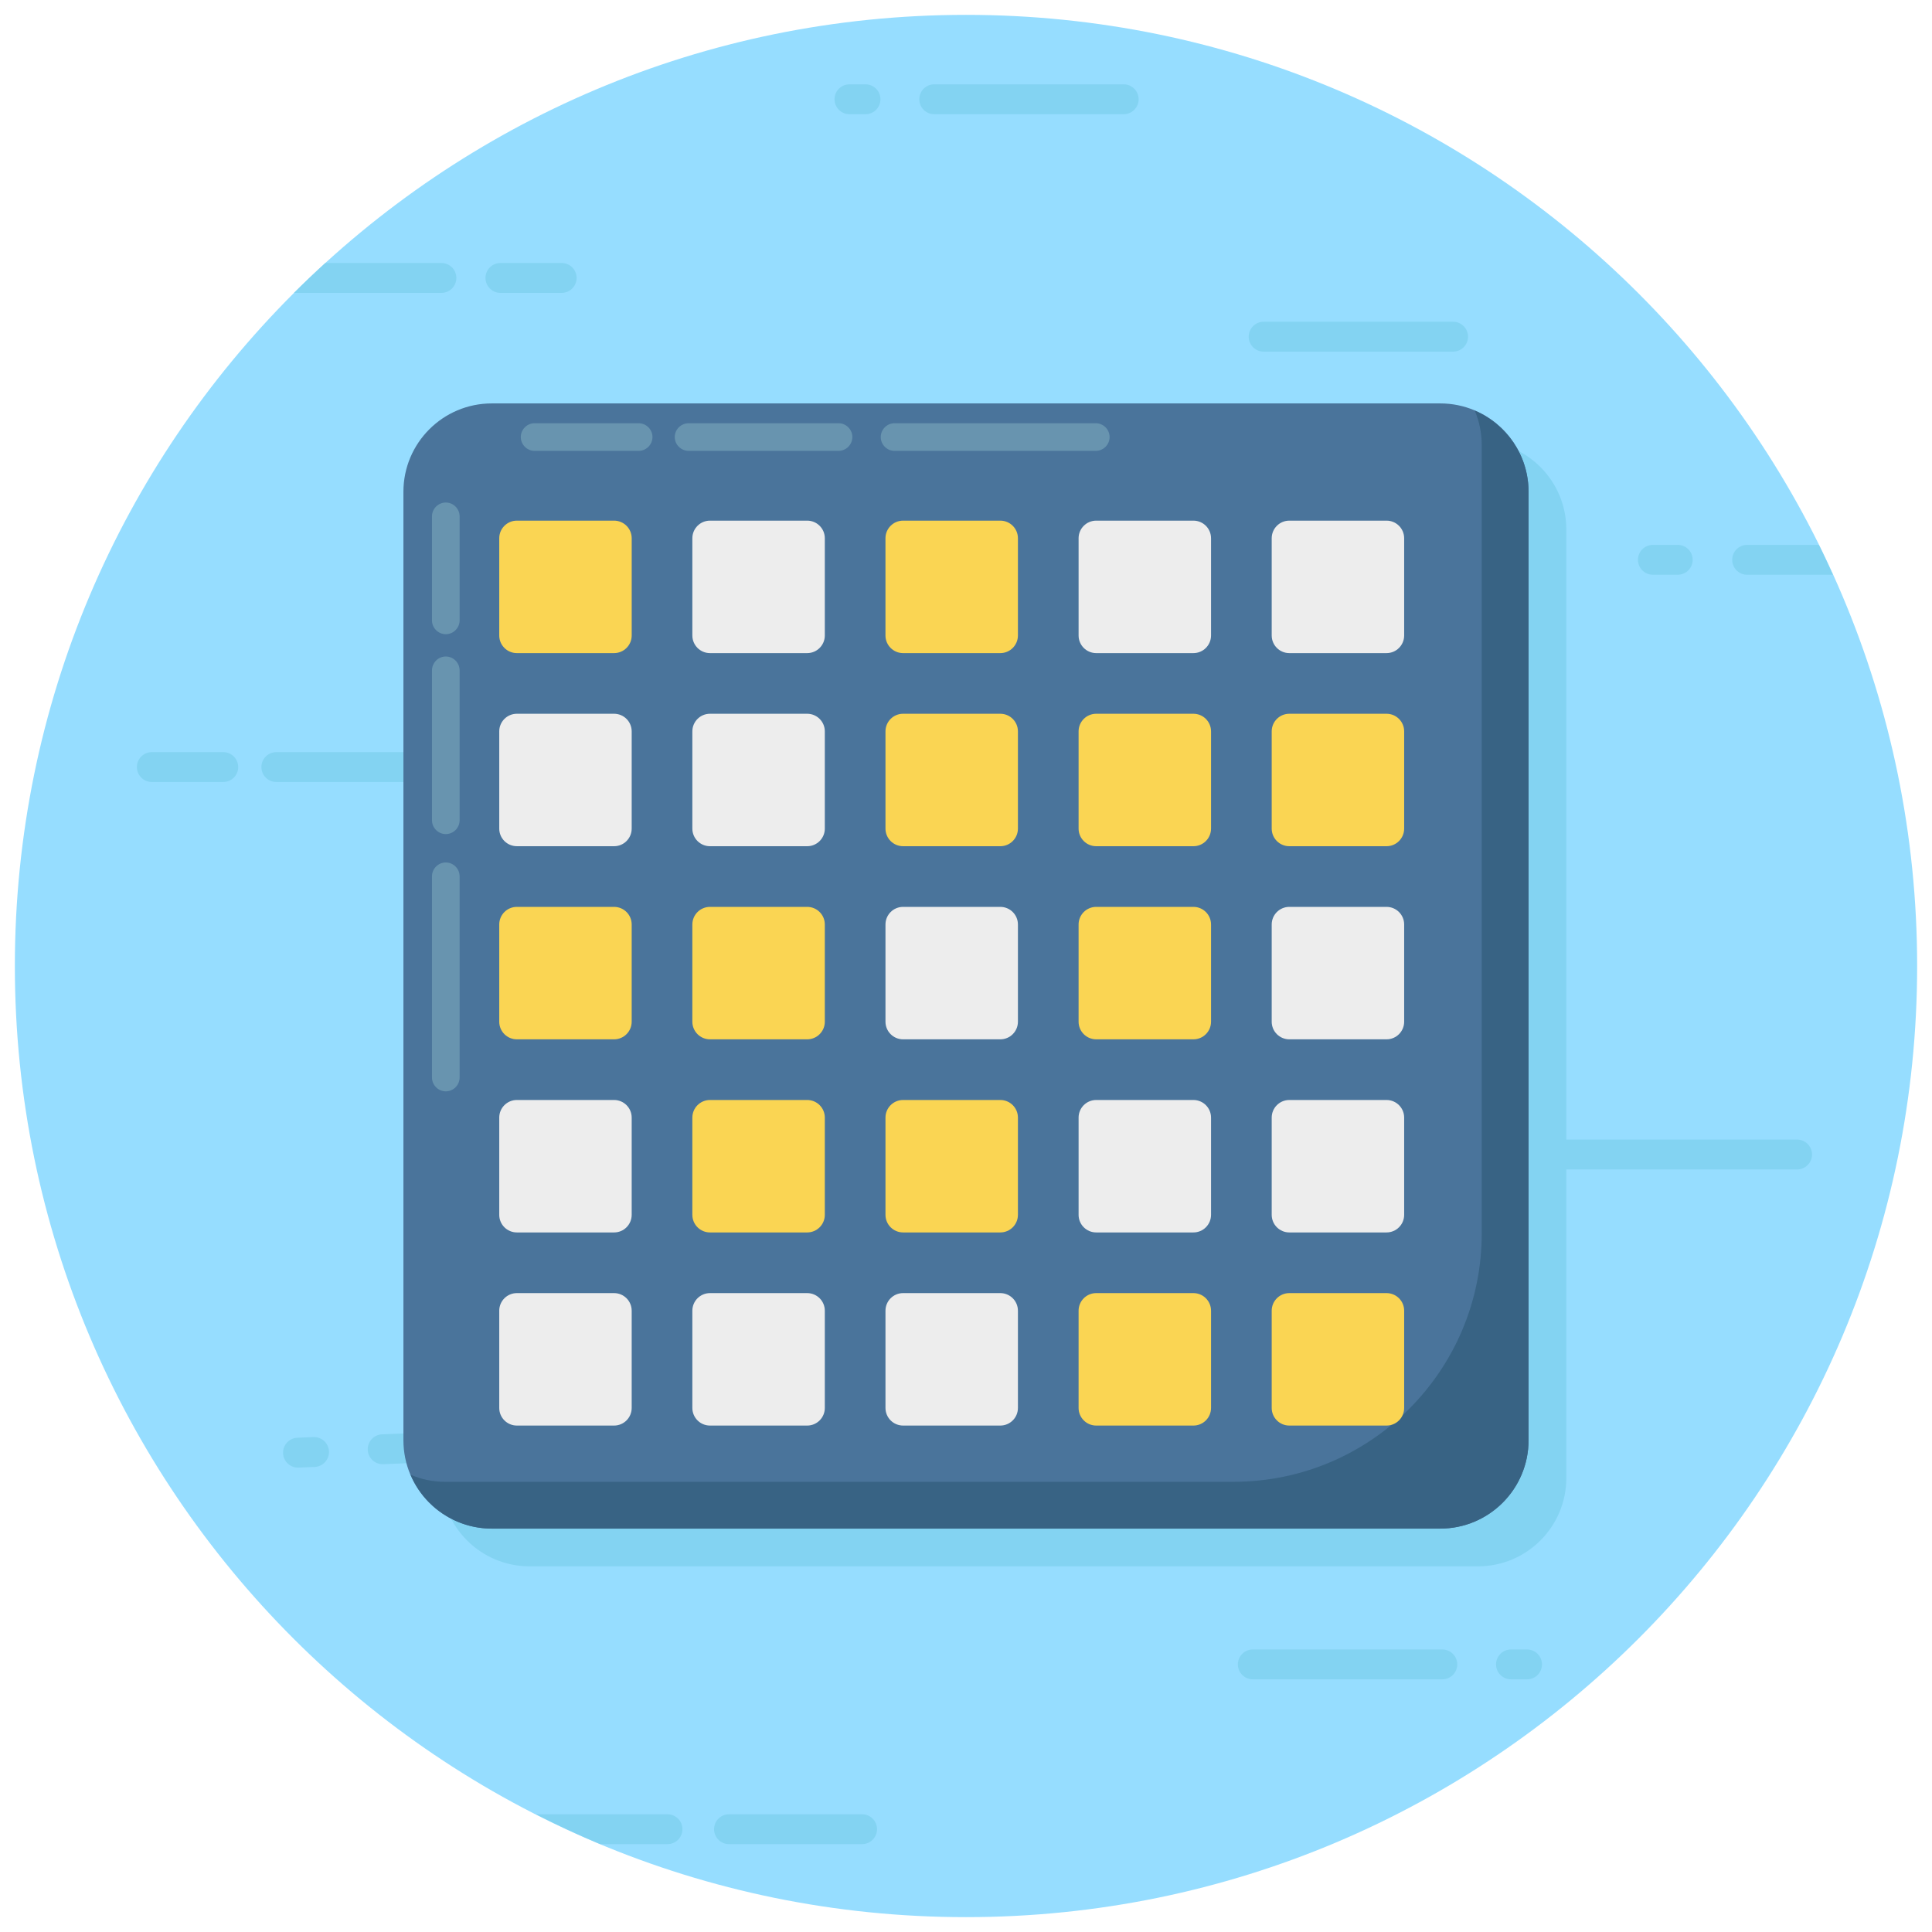
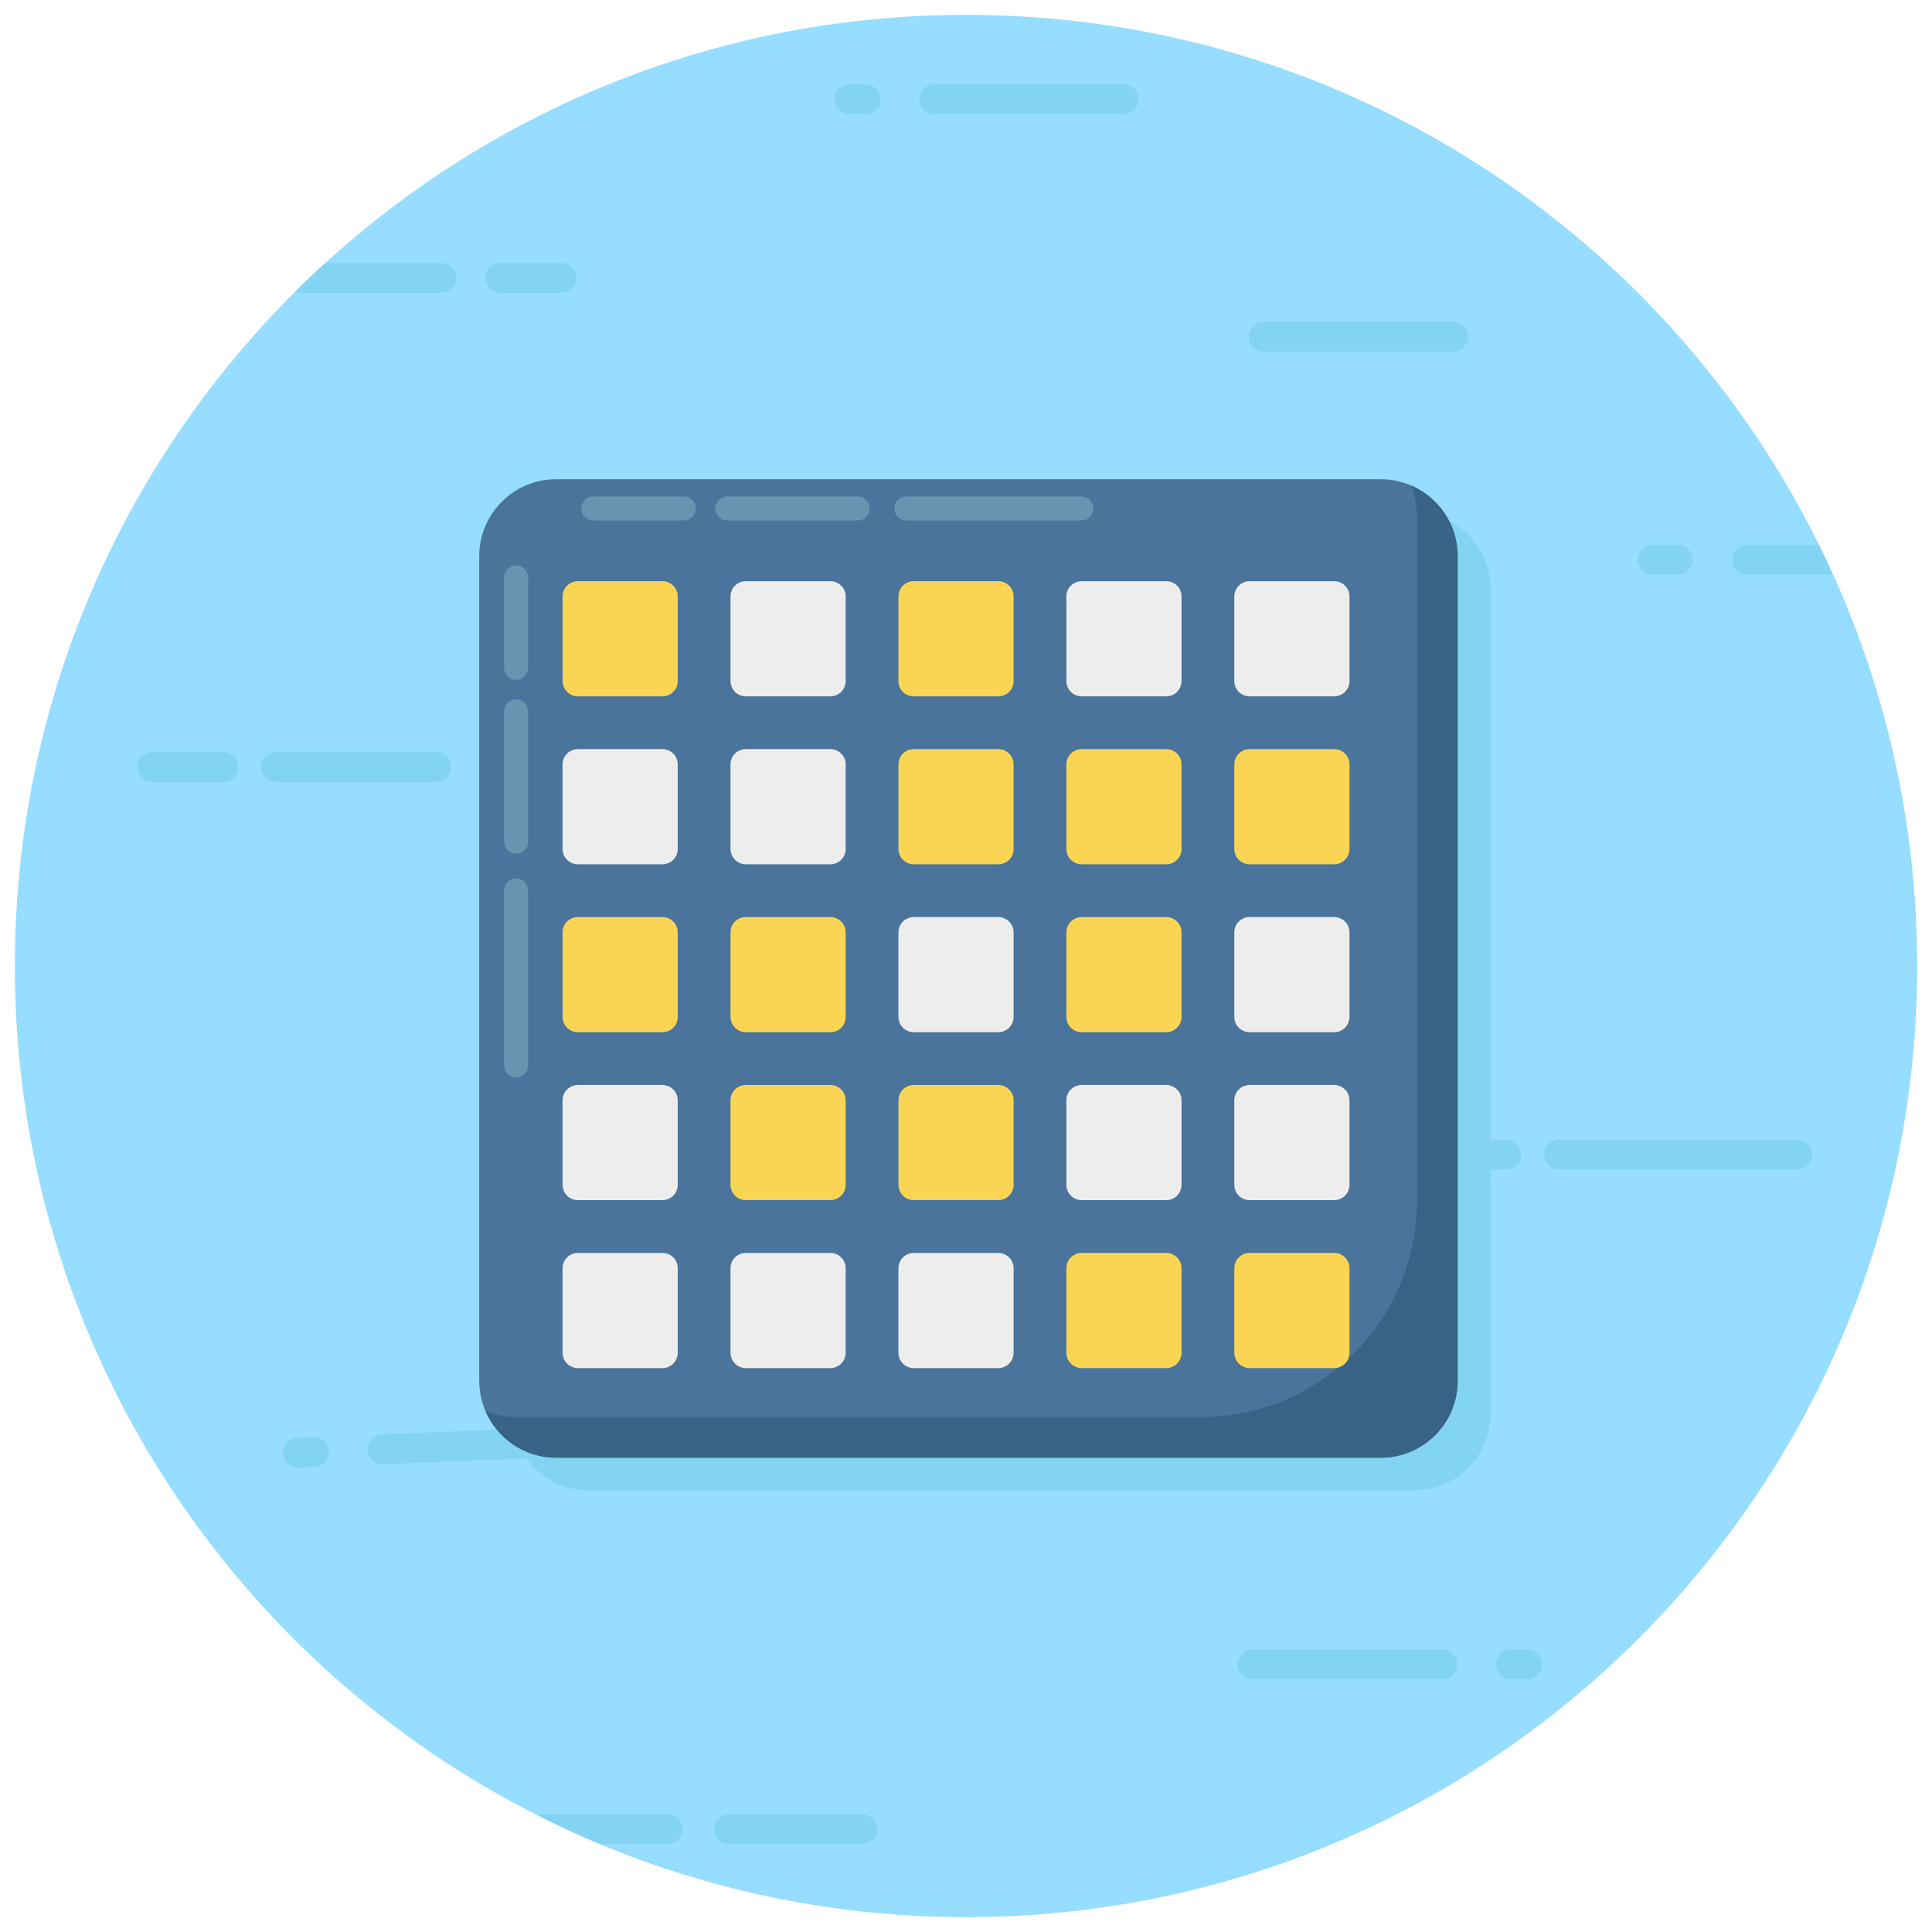
- <svg xmlns="http://www.w3.org/2000/svg" width="256" height="256">
-   <svg width="256" height="256" viewBox="0 0 130 130">
-     <circle cx="65" cy="65" r="64" fill="#96ddff" class="color96DDFF svgShape" />
-     <path fill="#83d3f2" d="M29.702 19.707a1.005 1.005 0 1 0 0-2.01h-7.81a64.393 64.393 0 0 0-2.109 2.01h9.92zm9.097-1.005c0 .555-.45 1.005-1.005 1.005h-4.123c-.553 0-1.005-.453-1.005-1.005s.452-1.006 1.005-1.006h4.123c.555 0 1.005.45 1.005 1.006zm65.111 58.983c0-.556.45-1.006 1.005-1.006h16.008c.553 0 1.005.453 1.005 1.006s-.452 1.005-1.005 1.005h-16.008c-.555 0-1.005-.45-1.005-1.005zm-1.561 0c0 .555-.45 1.005-1.005 1.005h-4.808a1.005 1.005 0 1 1 0-2.01h4.808c.555 0 1.005.45 1.005 1.005zm-84.76-26.071c0-.555.45-1.005 1.005-1.005h10.758c.553 0 1.005.452 1.005 1.005 0 .553-.452 1.005-1.005 1.005H18.594c-.555 0-1.005-.45-1.005-1.005zm-1.561 0c0 .555-.45 1.005-1.005 1.005h-4.808a1.005 1.005 0 1 1 0-2.01h4.808c.555 0 1.005.45 1.005 1.005zm24.363 72.474h4.523a1.005 1.005 0 0 0 0-2.01h-8.85a63.635 63.635 0 0 0 4.327 2.01zm17.618-2.01h-8.956a1.005 1.005 0 0 0 0 2.01h8.956c.553 0 1.005-.453 1.005-1.006 0-.552-.452-1.005-1.005-1.005zm26.29-11.089h12.75a1.005 1.005 0 0 1 0 2.01h-12.75a1.008 1.008 0 0 1-1.006-1.004c0-.553.452-1.006 1.005-1.006zm16.367 1.006c0-.556.45-1.006 1.005-1.006h1.08a1.005 1.005 0 0 1 0 2.01h-1.08c-.555 0-1.005-.45-1.005-1.004zM75.612 5.674h-12.75a1.005 1.005 0 1 0 0 2.01h12.75c.552 0 1.005-.452 1.005-1.005s-.453-1.005-1.005-1.005zM97.777 21.65h-12.75a1.005 1.005 0 0 0 0 2.01h12.75c.553 0 1.005-.452 1.005-1.005 0-.552-.452-1.005-1.005-1.005zM59.244 6.68c0-.555-.45-1.005-1.006-1.005h-1.08a1.005 1.005 0 0 0 0 2.01h1.08c.555 0 1.006-.45 1.006-1.005zM38.45 96.002l-12.74.511a1.005 1.005 0 1 0 .08 2.009l12.74-.512c.553-.022.987-.492.965-1.044s-.492-.987-1.045-.964zm-16.314 1.66a1.005 1.005 0 0 0-1.045-.964l-1.08.044a1.005 1.005 0 0 0 .081 2.009l1.08-.044c.554-.022.986-.49.964-1.045zm88.079-59.994c0-.555.45-1.005 1.005-1.005h1.671a1.005 1.005 0 1 1 0 2.01h-1.671c-.555 0-1.005-.45-1.005-1.005zm7.346 1.006h5.771a63.383 63.383 0 0 0-.944-2.01h-4.827a1.005 1.005 0 1 0 0 2.01z" class="color83D3F2 svgShape" />
-     <path fill="#83d3f2" d="M105.395 35.633v63.814a5.948 5.948 0 0 1-5.948 5.948H35.633a5.948 5.948 0 0 1-5.948-5.948V35.633a5.948 5.948 0 0 1 5.948-5.948h63.814a5.948 5.948 0 0 1 5.948 5.948z" class="color83D3F2 svgShape" />
-     <path fill="#4a749b" d="M102.855 33.093v63.814a5.948 5.948 0 0 1-5.948 5.948H33.093a5.948 5.948 0 0 1-5.948-5.948V33.093a5.948 5.948 0 0 1 5.948-5.948h63.814a5.948 5.948 0 0 1 5.948 5.948z" class="color4A749B svgShape" />
-     <path fill="#386384" d="M102.853 33.098v63.81a5.95 5.95 0 0 1-5.95 5.95h-63.81a5.94 5.94 0 0 1-5.47-3.63c.71.31 1.5.48 2.32.48h53.046c9.23 0 16.714-7.483 16.714-16.714V29.948c0-.83-.17-1.61-.47-2.32 2.13.9 3.62 3.01 3.62 5.47z" class="color386384 svgShape" />
-     <path fill="#fad553" d="M42.506 36.219v6.54c0 .656-.531 1.187-1.186 1.187h-6.541a1.186 1.186 0 0 1-1.186-1.186v-6.541c0-.655.53-1.186 1.186-1.186h6.54c.656 0 1.187.53 1.187 1.186z" class="colorFAD553 svgShape" />
-     <path fill="#ededed" d="M55.5 36.219v6.54c0 .656-.531 1.187-1.186 1.187h-6.541a1.186 1.186 0 0 1-1.186-1.186v-6.541c0-.655.531-1.186 1.186-1.186h6.541c.655 0 1.186.53 1.186 1.186z" class="colorEDEDED svgShape" />
-     <path fill="#fad553" d="M68.494 36.219v6.54c0 .656-.53 1.187-1.186 1.187h-6.54a1.186 1.186 0 0 1-1.187-1.186v-6.541c0-.655.531-1.186 1.186-1.186h6.541c.655 0 1.186.53 1.186 1.186z" class="colorFAD553 svgShape" />
-     <path fill="#ededed" d="M81.488 36.219v6.54c0 .656-.53 1.187-1.185 1.187h-6.541a1.186 1.186 0 0 1-1.186-1.186v-6.541c0-.655.53-1.186 1.186-1.186h6.54c.656 0 1.186.53 1.186 1.186zm12.995 0v6.54c0 .656-.531 1.187-1.186 1.187h-6.541a1.186 1.186 0 0 1-1.186-1.186v-6.541c0-.655.53-1.186 1.186-1.186h6.541c.655 0 1.186.53 1.186 1.186zM41.32 56.939h-6.541c-.655 0-1.186-.53-1.186-1.185v-6.541c0-.655.53-1.186 1.186-1.186h6.54c.656 0 1.186.531 1.186 1.186v6.541c0 .655-.53 1.186-1.185 1.186z" class="colorEDEDED svgShape" />
-     <path fill="#fad553" d="M41.32 69.934h-6.541c-.655 0-1.186-.53-1.186-1.186v-6.54c0-.656.53-1.186 1.186-1.186h6.54c.656 0 1.186.53 1.186 1.185v6.541c0 .655-.53 1.186-1.185 1.186z" class="colorFAD553 svgShape" />
-     <path fill="#ededed" d="M41.32 82.928h-6.541c-.655 0-1.186-.53-1.186-1.185v-6.541c0-.655.53-1.186 1.186-1.186h6.54c.656 0 1.186.53 1.186 1.186v6.54c0 .656-.53 1.186-1.185 1.186zm0 12.995h-6.541a1.186 1.186 0 0 1-1.186-1.186v-6.541c0-.655.53-1.186 1.186-1.186h6.54c.656 0 1.186.531 1.186 1.186v6.541c0 .655-.53 1.186-1.185 1.186zM54.314 56.94h-6.541a1.186 1.186 0 0 1-1.186-1.186v-6.541c0-.655.531-1.186 1.186-1.186h6.541c.655 0 1.186.531 1.186 1.186v6.541c0 .655-.531 1.186-1.186 1.186z" class="colorEDEDED svgShape" />
-     <path fill="#fad553" d="M54.314 69.934h-6.541c-.655 0-1.186-.53-1.186-1.186v-6.54c0-.656.531-1.186 1.186-1.186h6.541c.655 0 1.186.53 1.186 1.185v6.541c0 .655-.531 1.186-1.186 1.186zm0 12.994h-6.541c-.655 0-1.186-.53-1.186-1.185v-6.541c0-.655.531-1.186 1.186-1.186h6.541c.655 0 1.186.53 1.186 1.186v6.54c0 .656-.531 1.186-1.186 1.186z" class="colorFAD553 svgShape" />
-     <path fill="#ededed" d="M54.314 95.923h-6.541a1.186 1.186 0 0 1-1.186-1.186v-6.541c0-.655.531-1.186 1.186-1.186h6.541c.655 0 1.186.531 1.186 1.186v6.541c0 .655-.531 1.186-1.186 1.186z" class="colorEDEDED svgShape" />
-     <path fill="#fad553" d="M67.308 56.94h-6.54a1.185 1.185 0 0 1-1.186-1.186v-6.541c0-.655.53-1.186 1.185-1.186h6.541c.655 0 1.186.531 1.186 1.186v6.541c0 .655-.53 1.186-1.186 1.186z" class="colorFAD553 svgShape" />
-     <path fill="#ededed" d="M67.308 69.934h-6.54c-.656 0-1.186-.53-1.186-1.186v-6.54c0-.656.53-1.186 1.185-1.186h6.541c.655 0 1.186.53 1.186 1.185v6.541c0 .655-.53 1.186-1.186 1.186z" class="colorEDEDED svgShape" />
-     <path fill="#fad553" d="M67.308 82.928h-6.54c-.656 0-1.186-.53-1.186-1.185v-6.541c0-.655.53-1.186 1.185-1.186h6.541c.655 0 1.186.53 1.186 1.186v6.54c0 .656-.53 1.186-1.186 1.186z" class="colorFAD553 svgShape" />
-     <path fill="#ededed" d="M67.308 95.923h-6.54a1.185 1.185 0 0 1-1.186-1.186v-6.541c0-.655.53-1.186 1.185-1.186h6.541c.655 0 1.186.531 1.186 1.186v6.541c0 .655-.53 1.186-1.186 1.186z" class="colorEDEDED svgShape" />
-     <path fill="#fad553" d="M80.303 56.94h-6.541a1.186 1.186 0 0 1-1.186-1.186v-6.541c0-.655.53-1.186 1.186-1.186h6.54c.655 0 1.186.531 1.186 1.186v6.541c0 .655-.53 1.186-1.185 1.186zm0 12.994h-6.541c-.655 0-1.186-.53-1.186-1.186v-6.54c0-.656.53-1.186 1.186-1.186h6.54c.655 0 1.186.53 1.186 1.185v6.541c0 .655-.53 1.186-1.185 1.186z" class="colorFAD553 svgShape" />
-     <path fill="#ededed" d="M80.303 82.928h-6.541c-.655 0-1.186-.53-1.186-1.185v-6.541c0-.655.53-1.186 1.186-1.186h6.54c.655 0 1.186.53 1.186 1.186v6.54c0 .656-.53 1.186-1.185 1.186z" class="colorEDEDED svgShape" />
-     <path fill="#fad553" d="M80.303 95.923h-6.541a1.186 1.186 0 0 1-1.186-1.186v-6.541c0-.655.53-1.186 1.186-1.186h6.54c.655 0 1.186.531 1.186 1.186v6.541c0 .655-.53 1.186-1.185 1.186zM93.297 56.94h-6.541a1.186 1.186 0 0 1-1.186-1.186v-6.541c0-.655.531-1.186 1.186-1.186h6.54c.656 0 1.187.531 1.187 1.186v6.541c0 .655-.531 1.186-1.186 1.186z" class="colorFAD553 svgShape" />
-     <path fill="#ededed" d="M93.297 69.934h-6.541c-.655 0-1.186-.53-1.186-1.186v-6.54c0-.656.531-1.186 1.186-1.186h6.54c.656 0 1.187.53 1.187 1.185v6.541c0 .655-.531 1.186-1.186 1.186zm0 12.994h-6.541c-.655 0-1.186-.53-1.186-1.185v-6.541c0-.655.531-1.186 1.186-1.186h6.54c.656 0 1.187.53 1.187 1.186v6.54c0 .656-.531 1.186-1.186 1.186z" class="colorEDEDED svgShape" />
-     <path fill="#fad553" d="M93.297 95.923h-6.541a1.186 1.186 0 0 1-1.186-1.186v-6.541c0-.655.531-1.186 1.186-1.186h6.54c.656 0 1.187.531 1.187 1.186v6.541c0 .655-.531 1.186-1.186 1.186z" class="colorFAD553 svgShape" />
-     <path fill="#6894af" d="M43.903 29.408c0 .51-.42.93-.93.93h-7c-.51 0-.93-.42-.93-.93s.42-.93.93-.93h7c.51 0 .93.42.93.93zm13.45 0c0 .51-.42.93-.93.93h-10.08c-.52 0-.94-.42-.94-.93s.42-.93.94-.93h10.08c.51 0 .93.42.93.93zm17.31 0c0 .51-.42.93-.93.93h-13.54c-.51 0-.93-.42-.93-.93s.42-.93.93-.93h13.54c.51 0 .93.42.93.93zM29.997 42.674c-.51 0-.93-.42-.93-.93v-7c0-.51.42-.93.93-.93s.93.42.93.93v7c0 .51-.42.93-.93.93zm0 13.45c-.51 0-.93-.42-.93-.93v-10.08c0-.52.42-.94.93-.94s.93.42.93.94v10.08c0 .51-.42.93-.93.93zm0 17.31c-.51 0-.93-.42-.93-.93v-13.54c0-.51.42-.93.93-.93s.93.42.93.93v13.54c0 .51-.42.93-.93.93z" class="color6894AF svgShape" />
-   </svg>
+ <svg xmlns="http://www.w3.org/2000/svg" width="256" height="256" viewBox="0 0 184.32 184.32">
+   <circle cx="64" cy="64" r="64" fill="#96ddff" transform="matrix(1.41785 0 0 1.41785 1.418 1.418)" />
+   <path fill="#83d3f2" d="M42.113 27.941a1.425 1.425 0 0 0 0-2.85H31.039a91.34 91.34 0 0 0-2.99 2.85h14.065Zm12.898-1.424c0 .786-.638 1.424-1.425 1.424H47.74a1.43 1.43 0 0 1-1.425-1.424c0-.783.641-1.427 1.425-1.427h5.846c.787 0 1.425.638 1.425 1.427Zm92.317 83.628c0-.788.638-1.426 1.425-1.426h22.697a1.43 1.43 0 0 1 1.425 1.426c0 .784-.64 1.425-1.425 1.425h-22.697a1.425 1.425 0 0 1-1.425-1.425Zm-2.213 0c0 .787-.638 1.425-1.425 1.425h-6.817a1.425 1.425 0 0 1 0-2.85h6.817c.787 0 1.425.638 1.425 1.425ZM24.938 73.181c0-.787.639-1.425 1.425-1.425h15.254c.784 0 1.425.64 1.425 1.425 0 .784-.641 1.425-1.425 1.425H26.363a1.425 1.425 0 0 1-1.425-1.425Zm-2.213 0c0 .787-.638 1.425-1.425 1.425h-6.817a1.426 1.426 0 0 1 0-2.85H21.3c.787 0 1.425.638 1.425 1.425Zm34.543 102.757h6.413a1.427 1.427 0 0 0 1.425-1.425 1.427 1.427 0 0 0-1.425-1.425H51.133a90.331 90.331 0 0 0 6.135 2.85Zm24.98-2.85H69.55a1.427 1.427 0 0 0-1.425 1.425 1.427 1.427 0 0 0 1.425 1.425h12.698a1.43 1.43 0 0 0 1.425-1.427 1.43 1.43 0 0 0-1.425-1.425Zm37.275-15.723h18.078a1.427 1.427 0 0 1 1.424 1.425 1.427 1.427 0 0 1-1.425 1.425h-18.077a1.428 1.428 0 0 1-1.426-1.423c0-.784.64-1.427 1.425-1.427Zm23.206 1.427c0-.789.638-1.427 1.425-1.427h1.531a1.427 1.427 0 0 1 1.425 1.425 1.427 1.427 0 0 1-1.425 1.425h-1.531a1.425 1.425 0 0 1-1.425-1.423ZM107.206 8.045H89.13a1.425 1.425 0 0 0 0 2.85h18.077a1.43 1.43 0 0 0 1.425-1.425 1.43 1.43 0 0 0-1.425-1.425Zm31.427 22.651h-18.078a1.425 1.425 0 0 0 0 2.85h18.078c.784 0 1.425-.64 1.425-1.425a1.43 1.43 0 0 0-1.425-1.425ZM83.999 9.471c0-.787-.638-1.425-1.426-1.425H81.04a1.425 1.425 0 0 0 0 2.85h1.532c.786 0 1.426-.638 1.426-1.425ZM54.516 136.116l-18.063.725a1.425 1.425 0 0 0 .113 2.848l18.064-.726a1.43 1.43 0 0 0 1.368-1.48 1.429 1.429 0 0 0-1.482-1.367Zm-23.13 2.354a1.426 1.426 0 0 0-1.482-1.367l-1.531.062a1.425 1.425 0 0 0 .114 2.849l1.532-.063a1.426 1.426 0 0 0 1.366-1.481Zm124.882-85.063c0-.786.638-1.425 1.425-1.425h2.37a1.427 1.427 0 0 1 1.008 2.432 1.43 1.43 0 0 1-1.009.418h-2.37a1.425 1.425 0 0 1-1.424-1.425Zm10.415 1.427h8.183a91.27 91.27 0 0 0-1.339-2.85h-6.844a1.427 1.427 0 0 0-1.008 2.432c.268.267.631.418 1.008.418Z" />
+   <path fill="#83d3f2" d="M142.2 56.186v78.681a7.337 7.337 0 0 1-7.333 7.334h-78.68a7.336 7.336 0 0 1-7.335-7.334v-78.68a7.336 7.336 0 0 1 7.334-7.335h78.681a7.337 7.337 0 0 1 7.334 7.334Z" />
+   <path fill="#4a749b" d="M139.069 53.054v78.681a7.337 7.337 0 0 1-7.334 7.334h-78.68a7.336 7.336 0 0 1-7.334-7.334v-78.68a7.336 7.336 0 0 1 7.333-7.334h78.681a7.337 7.337 0 0 1 7.334 7.333Z" />
+   <path fill="#386384" d="M139.066 53.06v78.676a7.339 7.339 0 0 1-7.336 7.337H53.054a7.324 7.324 0 0 1-6.744-4.476c.875.382 1.85.592 2.86.592h65.405c11.38 0 20.608-9.227 20.608-20.608V49.177c0-1.024-.21-1.985-.58-2.86a7.314 7.314 0 0 1 4.463 6.744Z" />
+   <path fill="#fad553" d="M64.66 56.909v8.063c0 .81-.654 1.464-1.462 1.464h-8.065a1.463 1.463 0 0 1-1.462-1.462v-8.065c0-.808.653-1.463 1.462-1.463h8.064c.809 0 1.463.654 1.463 1.463Z" />
+   <path fill="#ededed" d="M80.682 56.909v8.063c0 .81-.655 1.464-1.463 1.464h-8.065a1.463 1.463 0 0 1-1.462-1.462v-8.065c0-.808.655-1.463 1.462-1.463h8.065c.808 0 1.463.654 1.463 1.463Z" />
+   <path fill="#fad553" d="M96.703 56.909v8.063c0 .81-.654 1.464-1.463 1.464h-8.063a1.462 1.462 0 0 1-1.464-1.462v-8.065c0-.808.655-1.463 1.463-1.463h8.064c.808 0 1.463.654 1.463 1.463Z" />
+   <path fill="#ededed" d="M112.724 56.909v8.063c0 .81-.653 1.464-1.461 1.464h-8.065a1.463 1.463 0 0 1-1.462-1.462v-8.065c0-.808.653-1.463 1.462-1.463h8.064a1.46 1.46 0 0 1 1.462 1.463Zm16.022 0v8.063c0 .81-.654 1.464-1.462 1.464h-8.065a1.463 1.463 0 0 1-1.462-1.462v-8.065c0-.808.653-1.463 1.462-1.463h8.065c.808 0 1.462.654 1.462 1.463ZM63.198 82.456h-8.065a1.461 1.461 0 0 1-1.462-1.461V72.93c0-.808.653-1.462 1.462-1.462h8.064c.809 0 1.462.654 1.462 1.462v8.065c0 .807-.653 1.462-1.461 1.462Z" />
+   <path fill="#fad553" d="M63.198 98.478h-8.065a1.462 1.462 0 0 1-1.462-1.462v-8.064a1.46 1.46 0 0 1 1.462-1.462h8.064a1.46 1.46 0 0 1 1.462 1.461v8.065c0 .808-.653 1.462-1.461 1.462Z" />
+   <path fill="#ededed" d="M63.198 114.5h-8.065a1.461 1.461 0 0 1-1.462-1.462v-8.064c0-.808.653-1.463 1.462-1.463h8.064a1.46 1.46 0 0 1 1.462 1.463v8.063a1.46 1.46 0 0 1-1.461 1.462Zm0 16.022h-8.065a1.463 1.463 0 0 1-1.462-1.462v-8.065c0-.808.653-1.463 1.462-1.463h8.064c.809 0 1.462.655 1.462 1.463v8.065c0 .807-.653 1.462-1.461 1.462Zm16.021-48.065h-8.065a1.463 1.463 0 0 1-1.462-1.462V72.93c0-.808.655-1.462 1.462-1.462h8.065c.808 0 1.463.654 1.463 1.462v8.065c0 .807-.655 1.462-1.463 1.462Z" />
+   <path fill="#fad553" d="M79.22 98.478h-8.066a1.462 1.462 0 0 1-1.462-1.462v-8.064c0-.808.655-1.462 1.462-1.462h8.065c.808 0 1.463.654 1.463 1.461v8.065c0 .808-.655 1.462-1.463 1.462Zm0 16.021h-8.066a1.461 1.461 0 0 1-1.462-1.46v-8.065c0-.808.655-1.463 1.462-1.463h8.065c.808 0 1.463.654 1.463 1.463v8.063c0 .809-.655 1.462-1.463 1.462Z" />
+   <path fill="#ededed" d="M79.22 130.522h-8.066a1.463 1.463 0 0 1-1.462-1.462v-8.065c0-.808.655-1.463 1.462-1.463h8.065c.808 0 1.463.655 1.463 1.463v8.065c0 .807-.655 1.462-1.463 1.462Z" />
+   <path fill="#fad553" d="M95.24 82.457h-8.063a1.461 1.461 0 0 1-1.462-1.462V72.93c0-.808.653-1.462 1.46-1.462h8.065c.808 0 1.463.654 1.463 1.462v8.065c0 .807-.654 1.462-1.463 1.462Z" />
+   <path fill="#ededed" d="M95.24 98.478h-8.063a1.46 1.46 0 0 1-1.462-1.462v-8.064a1.46 1.46 0 0 1 1.46-1.462h8.065c.808 0 1.463.654 1.463 1.461v8.065c0 .808-.654 1.462-1.463 1.462Z" />
+   <path fill="#fad553" d="M95.24 114.5h-8.063a1.46 1.46 0 0 1-1.462-1.462v-8.064c0-.808.653-1.463 1.46-1.463h8.065c.808 0 1.463.654 1.463 1.463v8.063a1.46 1.46 0 0 1-1.463 1.462Z" />
+   <path fill="#ededed" d="M95.24 130.522h-8.063a1.461 1.461 0 0 1-1.462-1.462v-8.065c0-.808.653-1.463 1.46-1.463h8.065c.808 0 1.463.655 1.463 1.463v8.065c0 .807-.654 1.462-1.463 1.462Z" />
+   <path fill="#fad553" d="M111.263 82.457h-8.065a1.463 1.463 0 0 1-1.462-1.462V72.93c0-.808.653-1.462 1.462-1.462h8.064c.807 0 1.462.654 1.462 1.462v8.065c0 .807-.653 1.462-1.461 1.462Zm0 16.021h-8.065a1.462 1.462 0 0 1-1.462-1.462v-8.064a1.46 1.46 0 0 1 1.462-1.462h8.064c.807 0 1.462.654 1.462 1.461v8.065c0 .808-.653 1.462-1.461 1.462Z" />
+   <path fill="#ededed" d="M111.263 114.5h-8.065a1.461 1.461 0 0 1-1.462-1.462v-8.064c0-.808.653-1.463 1.462-1.463h8.064c.807 0 1.462.654 1.462 1.463v8.063a1.46 1.46 0 0 1-1.461 1.462Z" />
+   <path fill="#fad553" d="M111.263 130.522h-8.065a1.463 1.463 0 0 1-1.462-1.462v-8.065c0-.808.653-1.463 1.462-1.463h8.064c.807 0 1.462.655 1.462 1.463v8.065c0 .807-.653 1.462-1.461 1.462Zm16.021-48.065h-8.065a1.463 1.463 0 0 1-1.462-1.462V72.93c0-.808.655-1.462 1.462-1.462h8.064c.809 0 1.463.654 1.463 1.462v8.065c0 .807-.654 1.462-1.462 1.462Z" />
+   <path fill="#ededed" d="M127.284 98.478h-8.065a1.462 1.462 0 0 1-1.462-1.462v-8.064c0-.808.655-1.462 1.462-1.462h8.064c.809 0 1.463.654 1.463 1.461v8.065c0 .808-.654 1.462-1.462 1.462Zm0 16.021h-8.065a1.461 1.461 0 0 1-1.462-1.46v-8.065c0-.808.655-1.463 1.462-1.463h8.064c.809 0 1.463.654 1.463 1.463v8.063c0 .809-.654 1.462-1.462 1.462Z" />
+   <path fill="#fad553" d="M127.284 130.522h-8.065a1.463 1.463 0 0 1-1.462-1.462v-8.065c0-.808.655-1.463 1.462-1.463h8.064c.809 0 1.463.655 1.463 1.463v8.065c0 .807-.654 1.462-1.462 1.462Z" />
+   <path fill="#6894af" d="M66.383 48.51c0 .63-.518 1.148-1.147 1.148h-8.63a1.152 1.152 0 0 1-1.147-1.147c0-.629.518-1.147 1.146-1.147h8.631c.629 0 1.147.518 1.147 1.147Zm16.583 0c0 .63-.518 1.148-1.146 1.148H69.39a1.155 1.155 0 0 1-1.159-1.147c0-.629.518-1.147 1.16-1.147H81.82c.628 0 1.146.518 1.146 1.147Zm21.343 0c0 .63-.518 1.148-1.147 1.148H86.468a1.152 1.152 0 0 1-1.147-1.147c0-.629.518-1.147 1.147-1.147h16.694c.63 0 1.147.518 1.147 1.147ZM49.237 64.868a1.152 1.152 0 0 1-1.147-1.146V55.09c0-.629.518-1.147 1.147-1.147s1.147.518 1.147 1.147v8.63c0 .63-.518 1.147-1.147 1.147Zm0 16.584a1.152 1.152 0 0 1-1.147-1.147V67.876c0-.641.518-1.16 1.147-1.16s1.147.519 1.147 1.16v12.428c0 .63-.518 1.147-1.147 1.147Zm0 21.343a1.152 1.152 0 0 1-1.147-1.147V84.953c0-.63.518-1.147 1.147-1.147s1.147.518 1.147 1.147v16.694c0 .629-.518 1.147-1.147 1.147Z" />
</svg>
